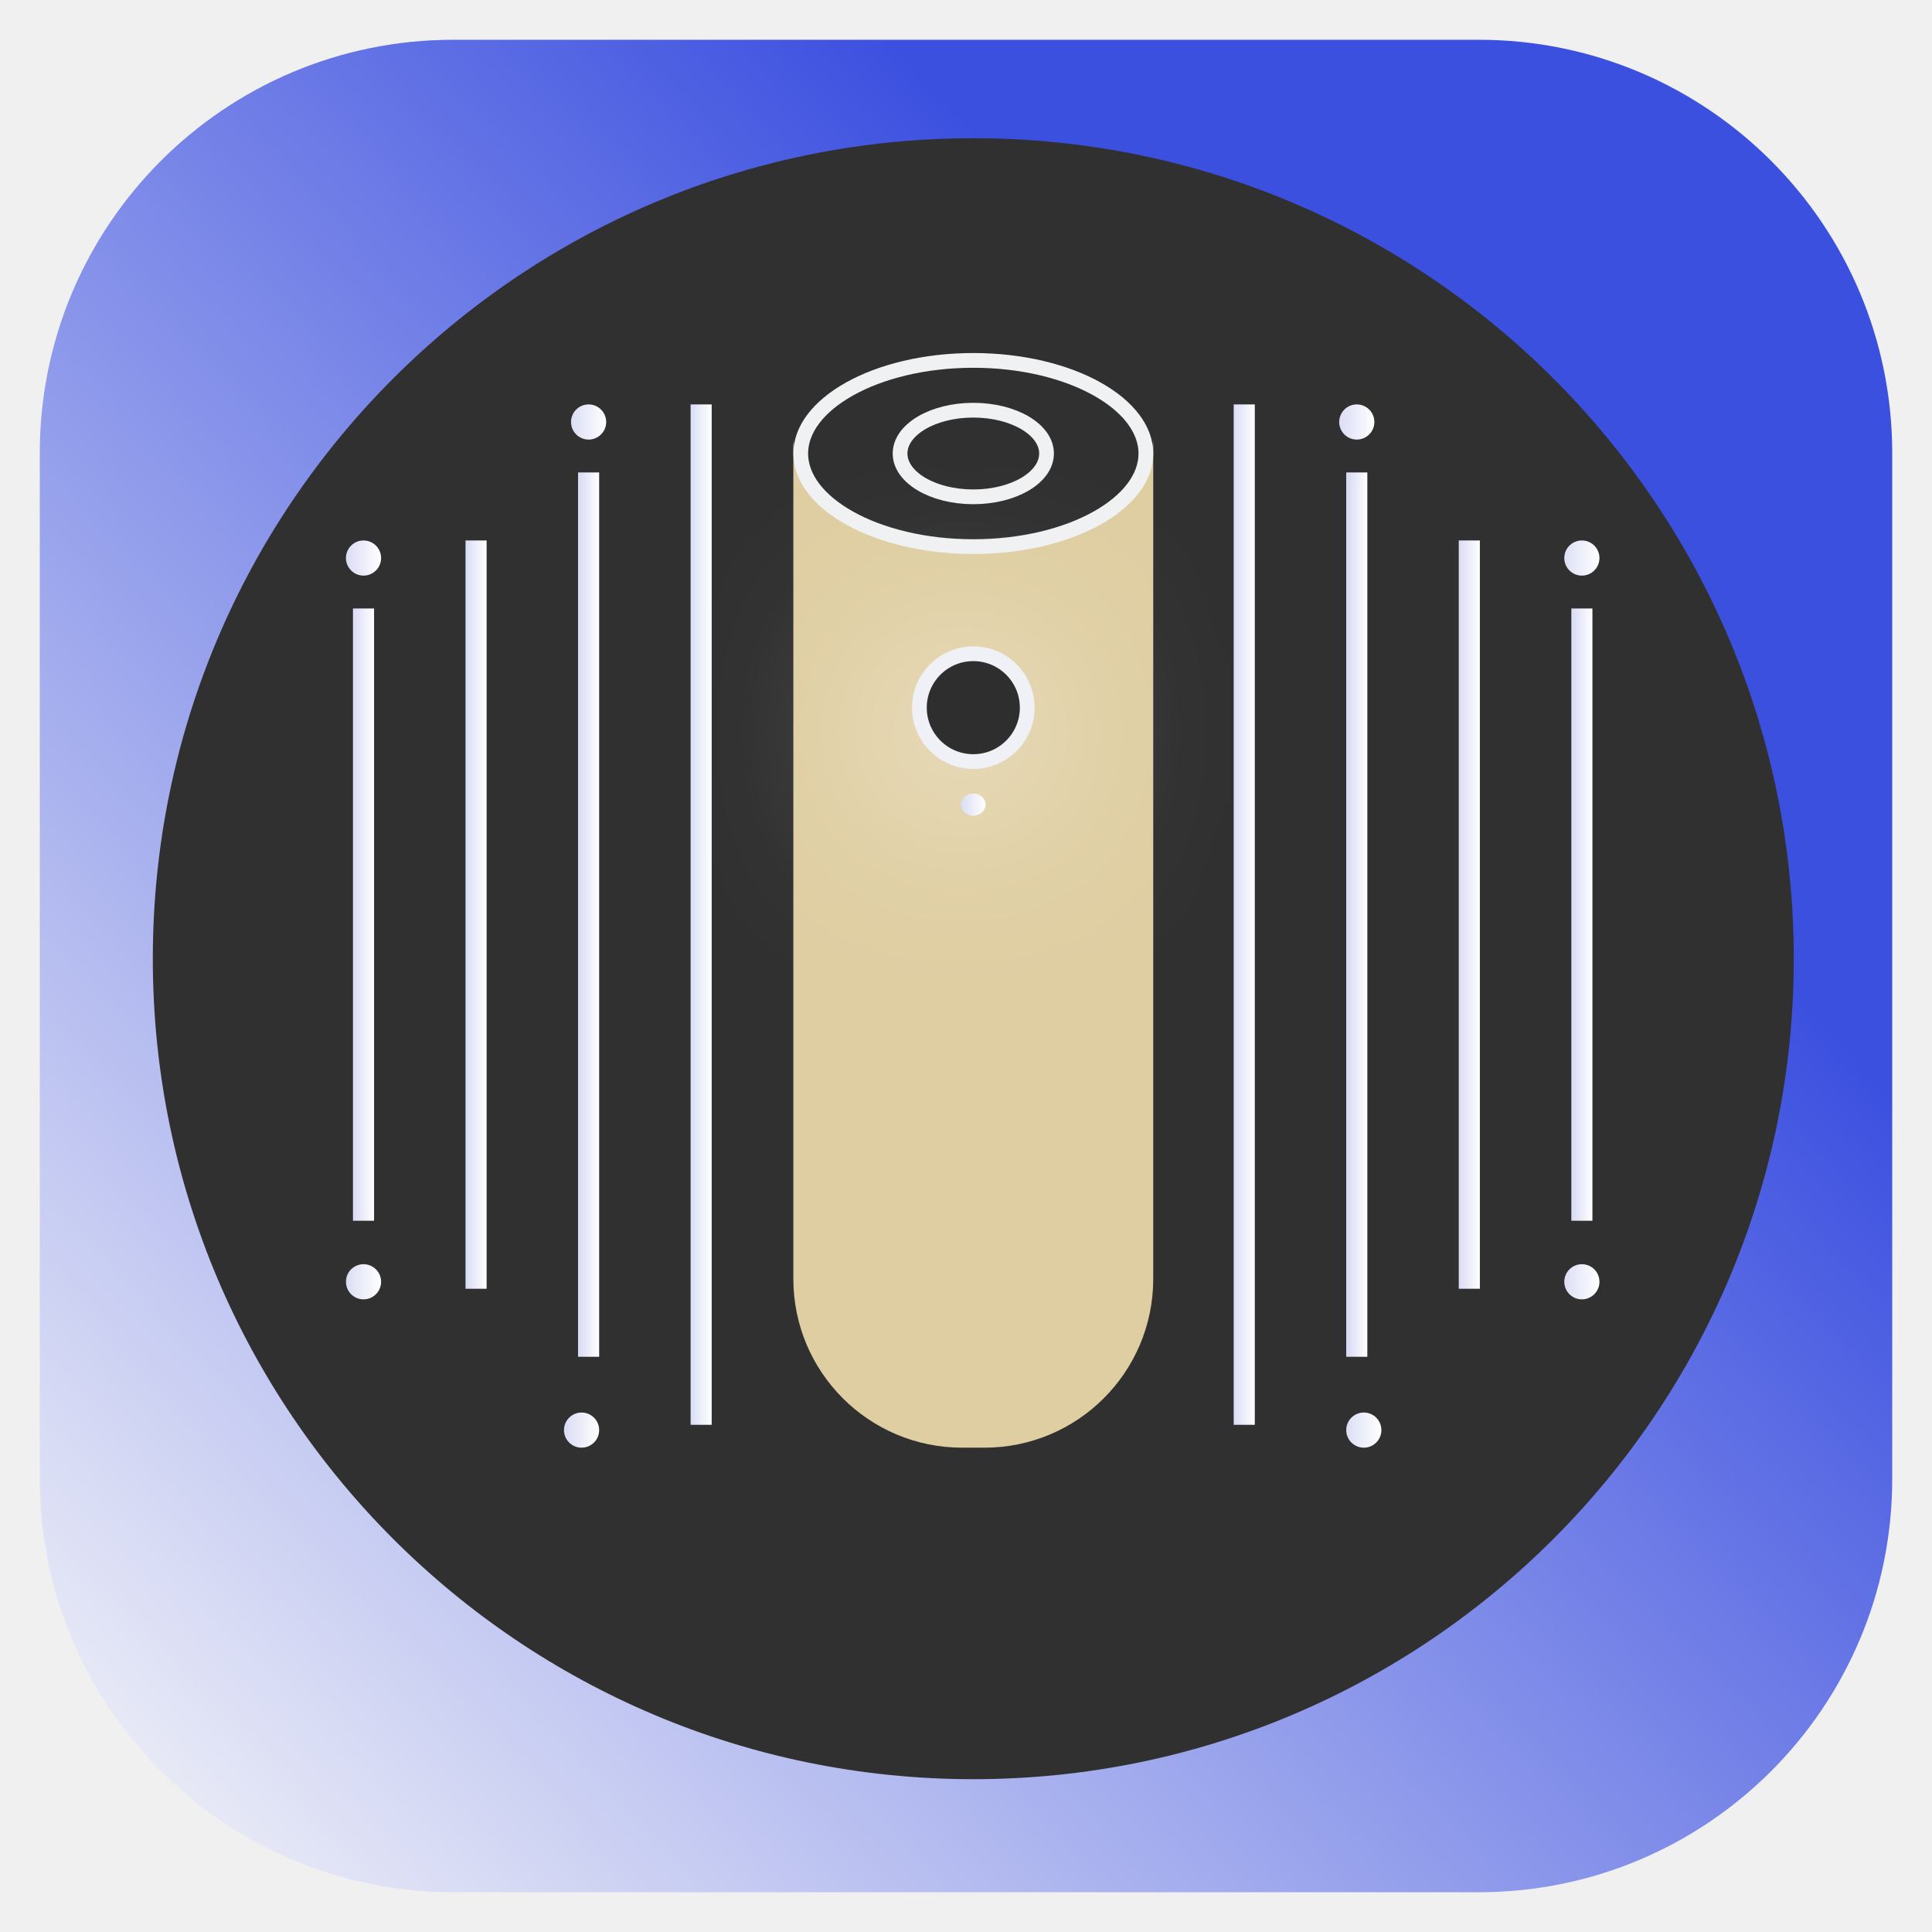
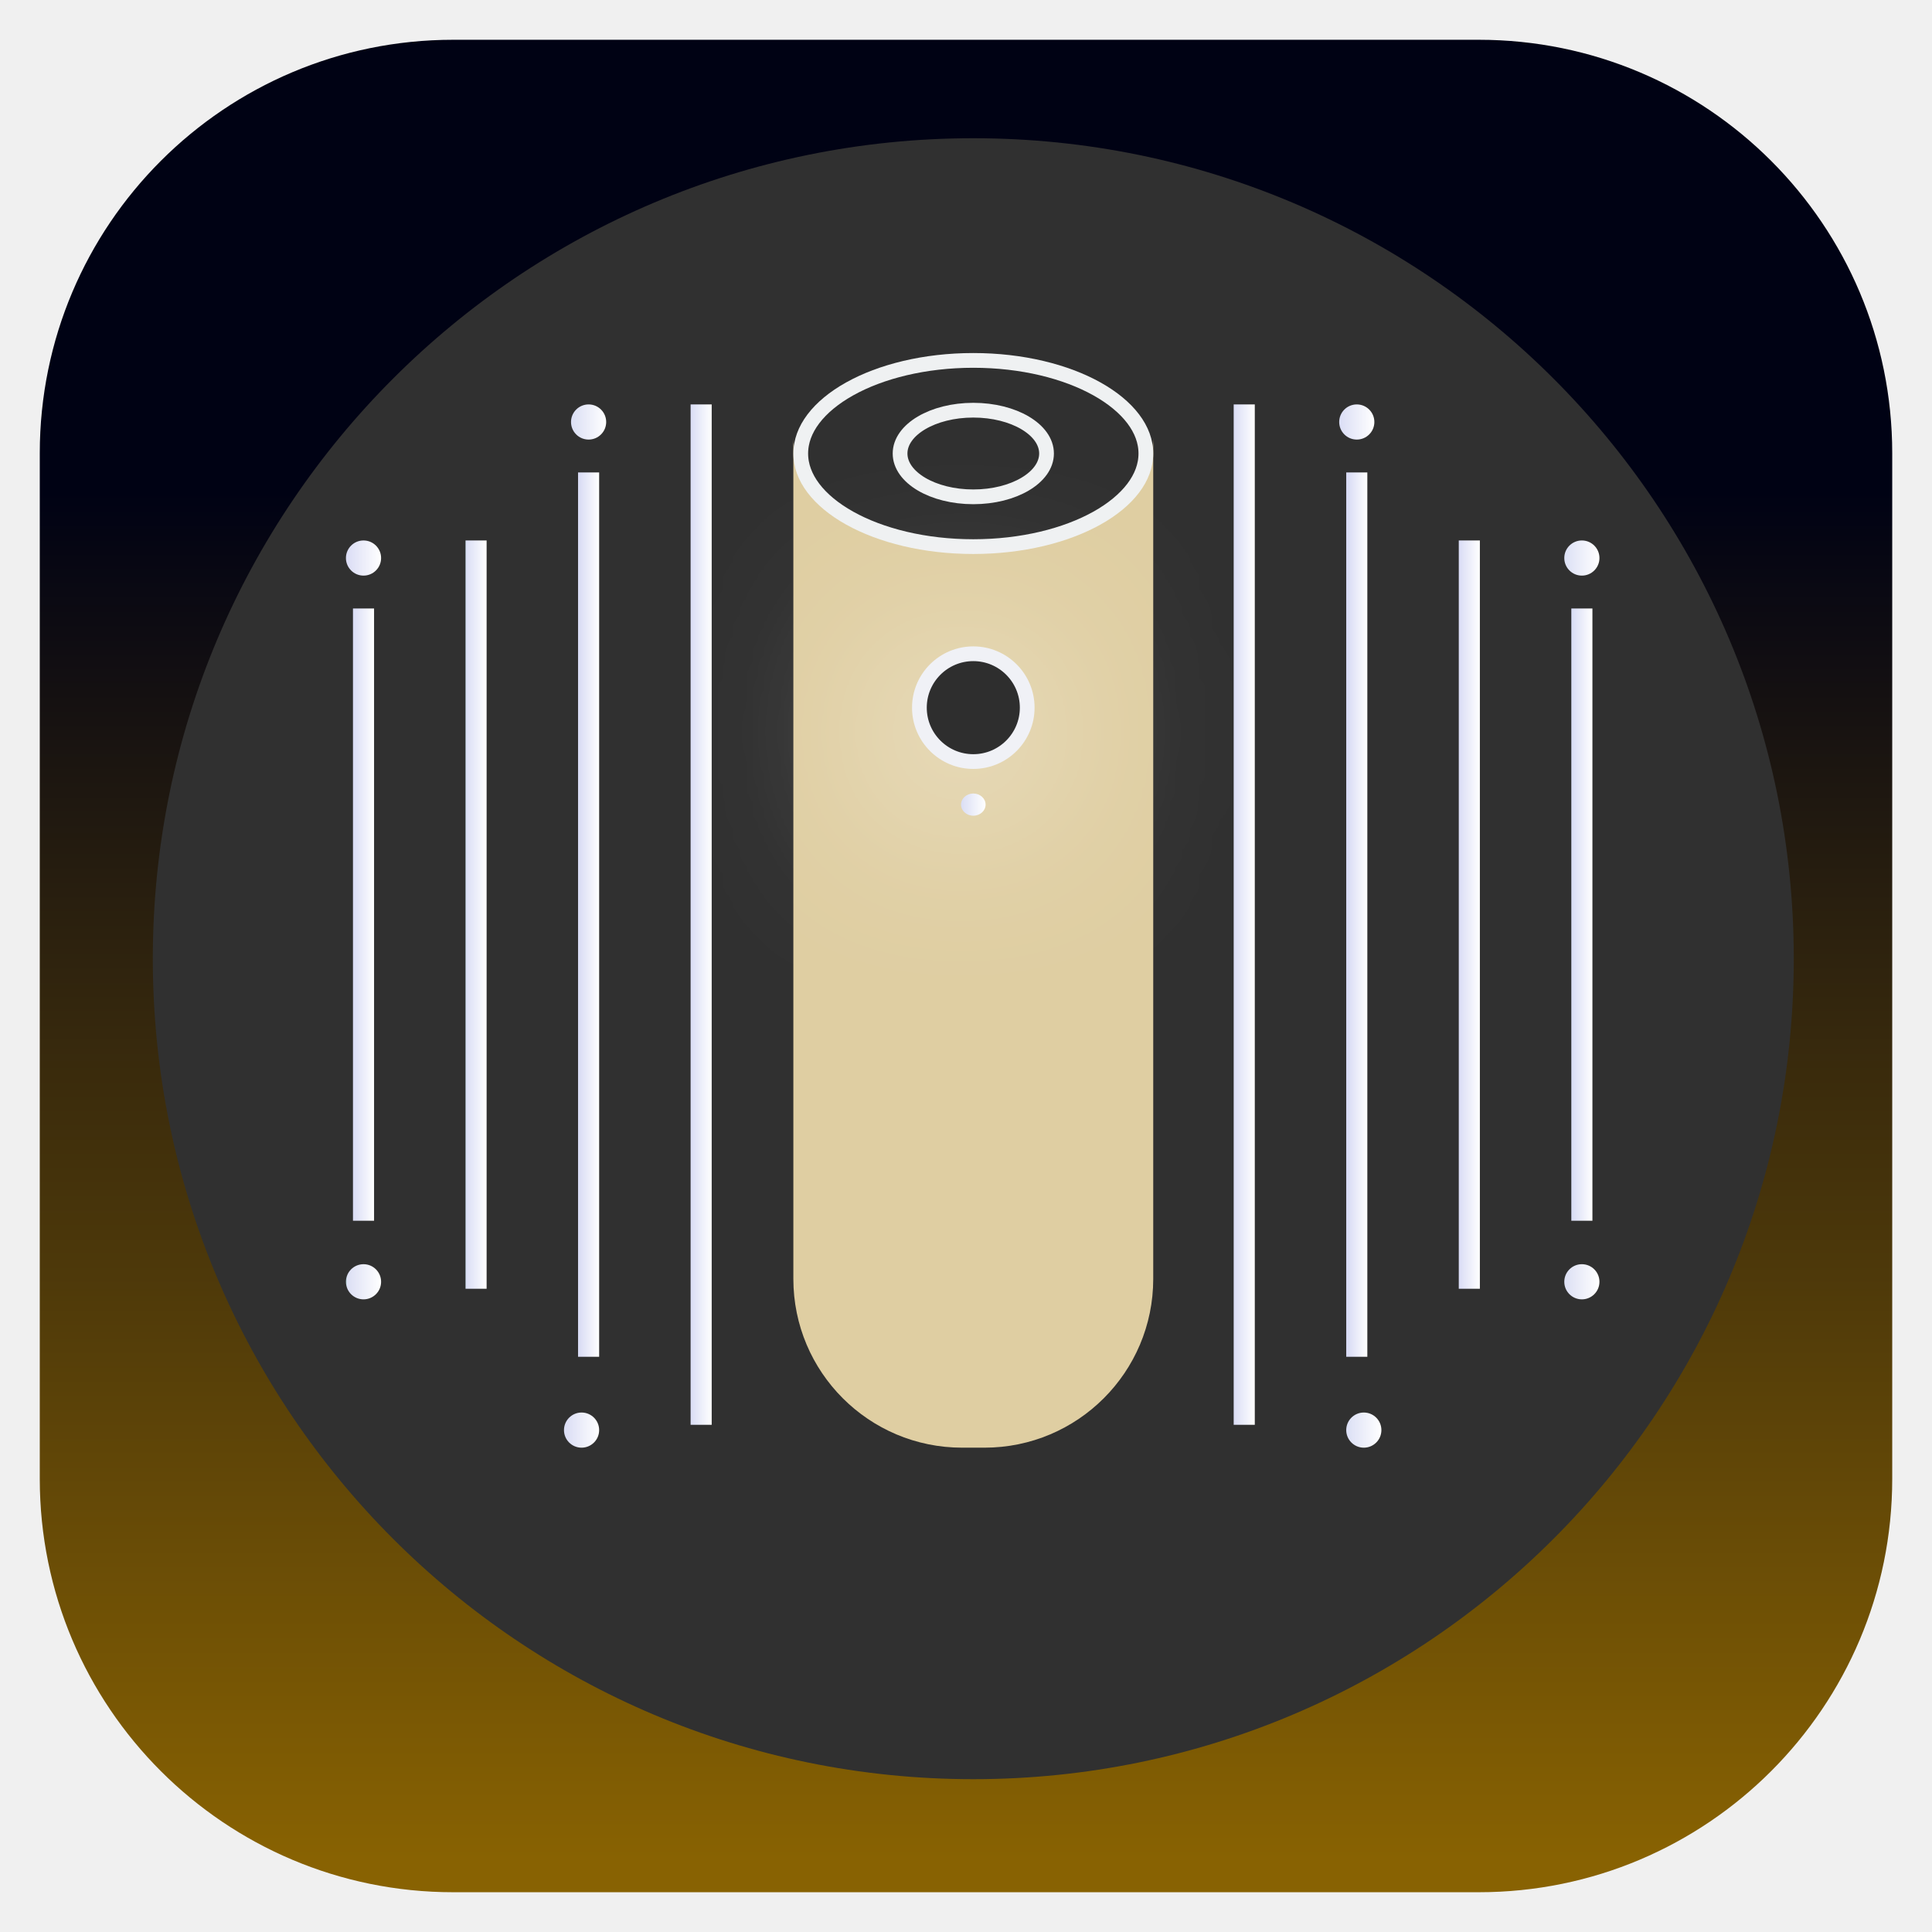
<svg xmlns="http://www.w3.org/2000/svg" xmlns:xlink="http://www.w3.org/1999/xlink" height="512.0pt" stroke-miterlimit="10" style="fill-rule:nonzero;clip-rule:evenodd;stroke-linecap:round;stroke-linejoin:round;" version="1.1" viewBox="0 0 512 512" width="512.0pt" xml:space="preserve">
  <defs>
-     <linearGradient gradientTransform="matrix(345.671 -340.612 340.612 345.671 27.1944 495.242)" gradientUnits="userSpaceOnUse" id="LinearGradient" x1="0" x2="1" y1="0" y2="0">
-       <stop offset="0" stop-color="#f2f3f8" />
-       <stop offset="1" stop-color="#3c50e0" />
+     <linearGradient gradientTransform="matrix(0.565469 -366.989 366.989 0.565469 258.596 495.571)" gradientUnits="userSpaceOnUse" id="LinearGradient" x1="0" x2="1" y1="0" y2="0">
+       <stop offset="0" stop-color="#886202" />
+       <stop offset="1" stop-color="#000214" />
    </linearGradient>
    <linearGradient gradientTransform="matrix(9.32029 0 -0 9.32029 151.325 111.833)" gradientUnits="userSpaceOnUse" id="LinearGradient_2" x1="0" x2="1" y1="0" y2="0">
      <stop offset="0" stop-color="#edb8d4" />
      <stop offset="0" stop-color="#dadef4" />
      <stop offset="1" stop-color="#ffffff" />
    </linearGradient>
    <linearGradient gradientTransform="matrix(9.32029 0 0 9.32029 354.9 111.833)" gradientUnits="userSpaceOnUse" id="LinearGradient_3" x1="0" x2="1" y1="0" y2="0">
      <stop offset="0" stop-color="#daddf5" />
      <stop offset="1" stop-color="#ffffff" />
    </linearGradient>
    <linearGradient gradientTransform="matrix(9.32029 0 -0 9.32029 91.6748 147.885)" gradientUnits="userSpaceOnUse" id="LinearGradient_4" x1="0" x2="1" y1="0" y2="0">
      <stop offset="0" stop-color="#dadcf5" />
      <stop offset="1" stop-color="#ffffff" />
    </linearGradient>
    <linearGradient gradientTransform="matrix(9.32029 0 0 9.32029 414.55 147.885)" gradientUnits="userSpaceOnUse" id="LinearGradient_5" x1="0" x2="1" y1="0" y2="0">
      <stop offset="0" stop-color="#dce0f5" />
      <stop offset="1" stop-color="#ffffff" />
    </linearGradient>
    <linearGradient gradientTransform="matrix(9.32029 0 -0 9.32029 91.6748 339.684)" gradientUnits="userSpaceOnUse" id="LinearGradient_6" x1="0" x2="1" y1="0" y2="0">
      <stop offset="0" stop-color="#b3d6da" />
      <stop offset="0.04" stop-color="#dcdff4" />
      <stop offset="1" stop-color="#ffffff" />
    </linearGradient>
    <linearGradient gradientTransform="matrix(9.32029 0 0 9.32029 414.55 339.684)" gradientUnits="userSpaceOnUse" id="LinearGradient_7" x1="0" x2="1" y1="0" y2="0">
      <stop offset="0" stop-color="#dcdff4" />
      <stop offset="1" stop-color="#ffffff" />
    </linearGradient>
    <linearGradient gradientTransform="matrix(9.32029 0 -0 9.32029 149.461 378.991)" gradientUnits="userSpaceOnUse" id="LinearGradient_8" x1="0" x2="1" y1="0" y2="0">
      <stop offset="0" stop-color="#d9dcf4" />
      <stop offset="1" stop-color="#ffffff" />
    </linearGradient>
    <linearGradient gradientTransform="matrix(9.32029 0 0 9.32029 356.764 378.991)" gradientUnits="userSpaceOnUse" id="LinearGradient_9" x1="0" x2="1" y1="0" y2="0">
      <stop offset="0" stop-color="#dbdff5" />
      <stop offset="1" stop-color="#ffffff" />
    </linearGradient>
    <path d="M210.253 120.185C210.253 105.479 231.601 93.558 257.936 93.558C284.27 93.558 305.619 105.479 305.619 120.185C305.619 134.89 284.27 146.811 257.936 146.811C231.601 146.811 210.253 134.89 210.253 120.185Z" id="Fill" />
    <filter color-interpolation-filters="sRGB" filterUnits="userSpaceOnUse" height="157.549" id="Filter" width="157.55" x="175.909" y="115.112">
      <feDropShadow dx="-3.252" dy="6.35" flood-color="#ffffff" flood-opacity="1" in="SourceGraphic" result="Shadow" stdDeviation="25.015" />
    </filter>
    <linearGradient gradientTransform="matrix(6.51003 0 0 6.51003 254.681 213.229)" gradientUnits="userSpaceOnUse" id="LinearGradient_10" x1="0" x2="1" y1="0" y2="0">
      <stop offset="0" stop-color="#dadef4" />
      <stop offset="1" stop-color="#ffffff" />
    </linearGradient>
    <linearGradient gradientTransform="matrix(5.59217 0 -0 5.59217 93.5388 242.382)" gradientUnits="userSpaceOnUse" id="LinearGradient_11" x1="0" x2="1" y1="0" y2="0">
      <stop offset="0" stop-color="#d9dcf5" />
      <stop offset="1" stop-color="#ffffff" />
    </linearGradient>
    <linearGradient gradientTransform="matrix(5.59217 0 0 5.59217 416.414 242.382)" gradientUnits="userSpaceOnUse" id="LinearGradient_12" x1="0" x2="1" y1="0" y2="0">
      <stop offset="0" stop-color="#d7dbf4" />
      <stop offset="1" stop-color="#ffffff" />
    </linearGradient>
    <linearGradient gradientTransform="matrix(5.59217 0 -0 5.59217 123.364 242.382)" gradientUnits="userSpaceOnUse" id="LinearGradient_13" x1="0" x2="1" y1="0" y2="0">
      <stop offset="0" stop-color="#b3d6da" />
      <stop offset="0.01" stop-color="#d9ddf5" />
      <stop offset="1" stop-color="#ffffff" />
    </linearGradient>
    <linearGradient gradientTransform="matrix(5.59217 0 0 5.59217 386.589 242.382)" gradientUnits="userSpaceOnUse" id="LinearGradient_14" x1="0" x2="1" y1="0" y2="0">
      <stop offset="0" stop-color="#d9dcf5" />
      <stop offset="1" stop-color="#ffffff" />
    </linearGradient>
    <linearGradient gradientTransform="matrix(5.59217 0 -0 5.59217 153.189 242.382)" gradientUnits="userSpaceOnUse" id="LinearGradient_15" x1="0" x2="1" y1="0" y2="0">
      <stop offset="0" stop-color="#d7daf4" />
      <stop offset="1" stop-color="#ffffff" />
    </linearGradient>
    <linearGradient gradientTransform="matrix(5.59217 0 0 5.59217 356.764 242.382)" gradientUnits="userSpaceOnUse" id="LinearGradient_16" x1="0" x2="1" y1="0" y2="0">
      <stop offset="0" stop-color="#d6d9f4" />
      <stop offset="1" stop-color="#ffffff" />
    </linearGradient>
    <linearGradient gradientTransform="matrix(5.59217 0 -0 5.59217 183.014 242.382)" gradientUnits="userSpaceOnUse" id="LinearGradient_17" x1="0" x2="1" y1="0" y2="0">
      <stop offset="0" stop-color="#d9ddf5" />
      <stop offset="1" stop-color="#ffffff" />
    </linearGradient>
    <linearGradient gradientTransform="matrix(5.59217 0 0 5.59217 326.939 242.382)" gradientUnits="userSpaceOnUse" id="LinearGradient_18" x1="0" x2="1" y1="0" y2="0">
      <stop offset="0" stop-color="#daddf5" />
      <stop offset="1" stop-color="#ffffff" />
    </linearGradient>
  </defs>
  <g id="ilumalogo3">
    <path d="M10.541 120.101C10.541 59.592 59.592 10.541 120.101 10.541L391.899 10.541C452.408 10.541 501.459 59.592 501.459 120.101L501.459 391.899C501.459 452.408 452.408 501.459 391.899 501.459L120.101 501.459C59.592 501.459 10.541 452.408 10.541 391.899L10.541 120.101Z" fill="url(#LinearGradient)" fill-rule="nonzero" opacity="1" stroke="none" />
    <path d="M40.498 254.067C40.498 133.982 137.847 36.633 257.933 36.633C378.018 36.633 475.367 133.982 475.367 254.067C475.367 374.153 378.018 471.502 257.933 471.502C137.847 471.502 40.498 374.153 40.498 254.067Z" fill="#303030" fill-rule="nonzero" opacity="1" stroke="none" />
    <path d="M160.645 111.833C160.645 109.26 158.558 107.175 155.985 107.175C153.411 107.175 151.325 109.26 151.325 111.833C151.325 114.405 153.411 116.491 155.985 116.491C158.558 116.491 160.645 114.405 160.645 111.833Z" fill="url(#LinearGradient_2)" fill-rule="nonzero" opacity="1" stroke="none" />
    <path d="M354.9 111.833C354.9 109.26 356.986 107.175 359.56 107.175C362.134 107.175 364.22 109.26 364.22 111.833C364.22 114.405 362.134 116.491 359.56 116.491C356.986 116.491 354.9 114.405 354.9 111.833Z" fill="url(#LinearGradient_3)" fill-rule="nonzero" opacity="1" stroke="none" />
    <path d="M100.995 147.885C100.995 145.313 98.909 143.227 96.335 143.227C93.761 143.227 91.675 145.313 91.675 147.885C91.675 150.458 93.761 152.543 96.335 152.543C98.909 152.543 100.995 150.458 100.995 147.885Z" fill="url(#LinearGradient_4)" fill-rule="nonzero" opacity="1" stroke="none" />
    <path d="M414.55 147.885C414.55 145.313 416.636 143.227 419.21 143.227C421.784 143.227 423.87 145.313 423.87 147.885C423.87 150.458 421.784 152.543 419.21 152.543C416.636 152.543 414.55 150.458 414.55 147.885Z" fill="url(#LinearGradient_5)" fill-rule="nonzero" opacity="1" stroke="none" />
    <path d="M100.995 339.684C100.995 337.111 98.909 335.026 96.335 335.026C93.761 335.026 91.675 337.111 91.675 339.684C91.675 342.256 93.761 344.342 96.335 344.342C98.909 344.342 100.995 342.256 100.995 339.684Z" fill="url(#LinearGradient_6)" fill-rule="nonzero" opacity="1" stroke="none" />
    <path d="M414.55 339.684C414.55 337.111 416.636 335.026 419.21 335.026C421.784 335.026 423.87 337.111 423.87 339.684C423.87 342.256 421.784 344.342 419.21 344.342C416.636 344.342 414.55 342.256 414.55 339.684Z" fill="url(#LinearGradient_7)" fill-rule="nonzero" opacity="1" stroke="none" />
    <path d="M158.781 378.991C158.781 376.419 156.694 374.333 154.121 374.333C151.547 374.333 149.461 376.419 149.461 378.991C149.461 381.564 151.547 383.649 154.121 383.649C156.694 383.649 158.781 381.564 158.781 378.991Z" fill="url(#LinearGradient_8)" fill-rule="nonzero" opacity="1" stroke="none" />
    <path d="M356.764 378.991C356.764 376.419 358.85 374.333 361.424 374.333C363.998 374.333 366.084 376.419 366.084 378.991C366.084 381.564 363.998 383.649 361.424 383.649C358.85 383.649 356.764 381.564 356.764 378.991Z" fill="url(#LinearGradient_9)" fill-rule="nonzero" opacity="1" stroke="none" />
    <path d="M210.247 116.086L210.247 338.921C210.247 363.624 230.272 383.649 254.975 383.649L260.89 383.649C285.593 383.649 305.619 363.624 305.619 338.921L305.619 116.086C305.619 131.118 284.267 143.335 257.933 143.335C231.598 143.335 210.247 131.118 210.247 116.086Z" fill="#dfcea2" fill-rule="nonzero" opacity="1" stroke="none" />
    <path d="M238.528 120.185C238.528 113.845 247.217 108.705 257.936 108.705C268.654 108.705 277.343 113.845 277.343 120.185C277.343 126.524 268.654 131.664 257.936 131.664C247.217 131.664 238.528 126.524 238.528 120.185Z" fill="none" opacity="1" stroke="#eff1f2" stroke-linecap="butt" stroke-linejoin="round" stroke-width="3.906" />
    <g opacity="1">
      <mask height="53.252" id="StrokeMask" maskUnits="userSpaceOnUse" width="95.366" x="210.253" y="93.558">
        <rect fill="#000000" height="53.252" stroke="none" width="95.366" x="210.253" y="93.558" />
        <use fill="#ffffff" fill-rule="evenodd" stroke="none" xlink:href="#Fill" />
      </mask>
      <use fill="none" mask="url(#StrokeMask)" stroke="#eff1f2" stroke-linecap="butt" stroke-linejoin="round" stroke-width="7.812" xlink:href="#Fill" />
    </g>
    <path d="M243.65 187.537C243.65 179.647 250.046 173.252 257.936 173.252C265.825 173.252 272.221 179.647 272.221 187.537C272.221 195.426 265.825 201.822 257.936 201.822C250.046 201.822 243.65 195.426 243.65 187.537Z" fill="#2d2d2f" fill-rule="nonzero" filter="url(#Filter)" stroke="#f0f1f6" stroke-linecap="butt" stroke-linejoin="round" stroke-width="3.906" />
    <path d="M254.681 213.229C254.681 211.605 256.138 210.288 257.936 210.288C259.733 210.288 261.191 211.605 261.191 213.229C261.191 214.854 259.733 216.171 257.936 216.171C256.138 216.171 254.681 214.854 254.681 213.229Z" fill="url(#LinearGradient_10)" fill-rule="nonzero" opacity="1" stroke="none" />
    <path d="M99.131 161.254L93.539 161.254L93.539 323.51L99.131 323.51L99.131 161.254Z" fill="url(#LinearGradient_11)" fill-rule="nonzero" opacity="1" stroke="none" />
    <path d="M416.414 161.254L422.006 161.254L422.006 323.51L416.414 323.51L416.414 161.254Z" fill="url(#LinearGradient_12)" fill-rule="nonzero" opacity="1" stroke="none" />
    <path d="M128.956 143.227L123.364 143.227L123.364 341.536L128.956 341.536L128.956 143.227Z" fill="url(#LinearGradient_13)" fill-rule="nonzero" opacity="1" stroke="none" />
    <path d="M386.589 143.227L392.181 143.227L392.181 341.536L386.589 341.536L386.589 143.227Z" fill="url(#LinearGradient_14)" fill-rule="nonzero" opacity="1" stroke="none" />
    <path d="M158.781 125.201L153.189 125.201L153.189 359.562L158.781 359.562L158.781 125.201Z" fill="url(#LinearGradient_15)" fill-rule="nonzero" opacity="1" stroke="none" />
    <path d="M356.764 125.201L362.356 125.201L362.356 359.562L356.764 359.562L356.764 125.201Z" fill="url(#LinearGradient_16)" fill-rule="nonzero" opacity="1" stroke="none" />
    <path d="M188.606 107.175L183.014 107.175L183.014 377.588L188.606 377.588L188.606 107.175Z" fill="url(#LinearGradient_17)" fill-rule="nonzero" opacity="1" stroke="none" />
    <path d="M326.939 107.175L332.531 107.175L332.531 377.588L326.939 377.588L326.939 107.175Z" fill="url(#LinearGradient_18)" fill-rule="nonzero" opacity="1" stroke="none" />
  </g>
</svg>
